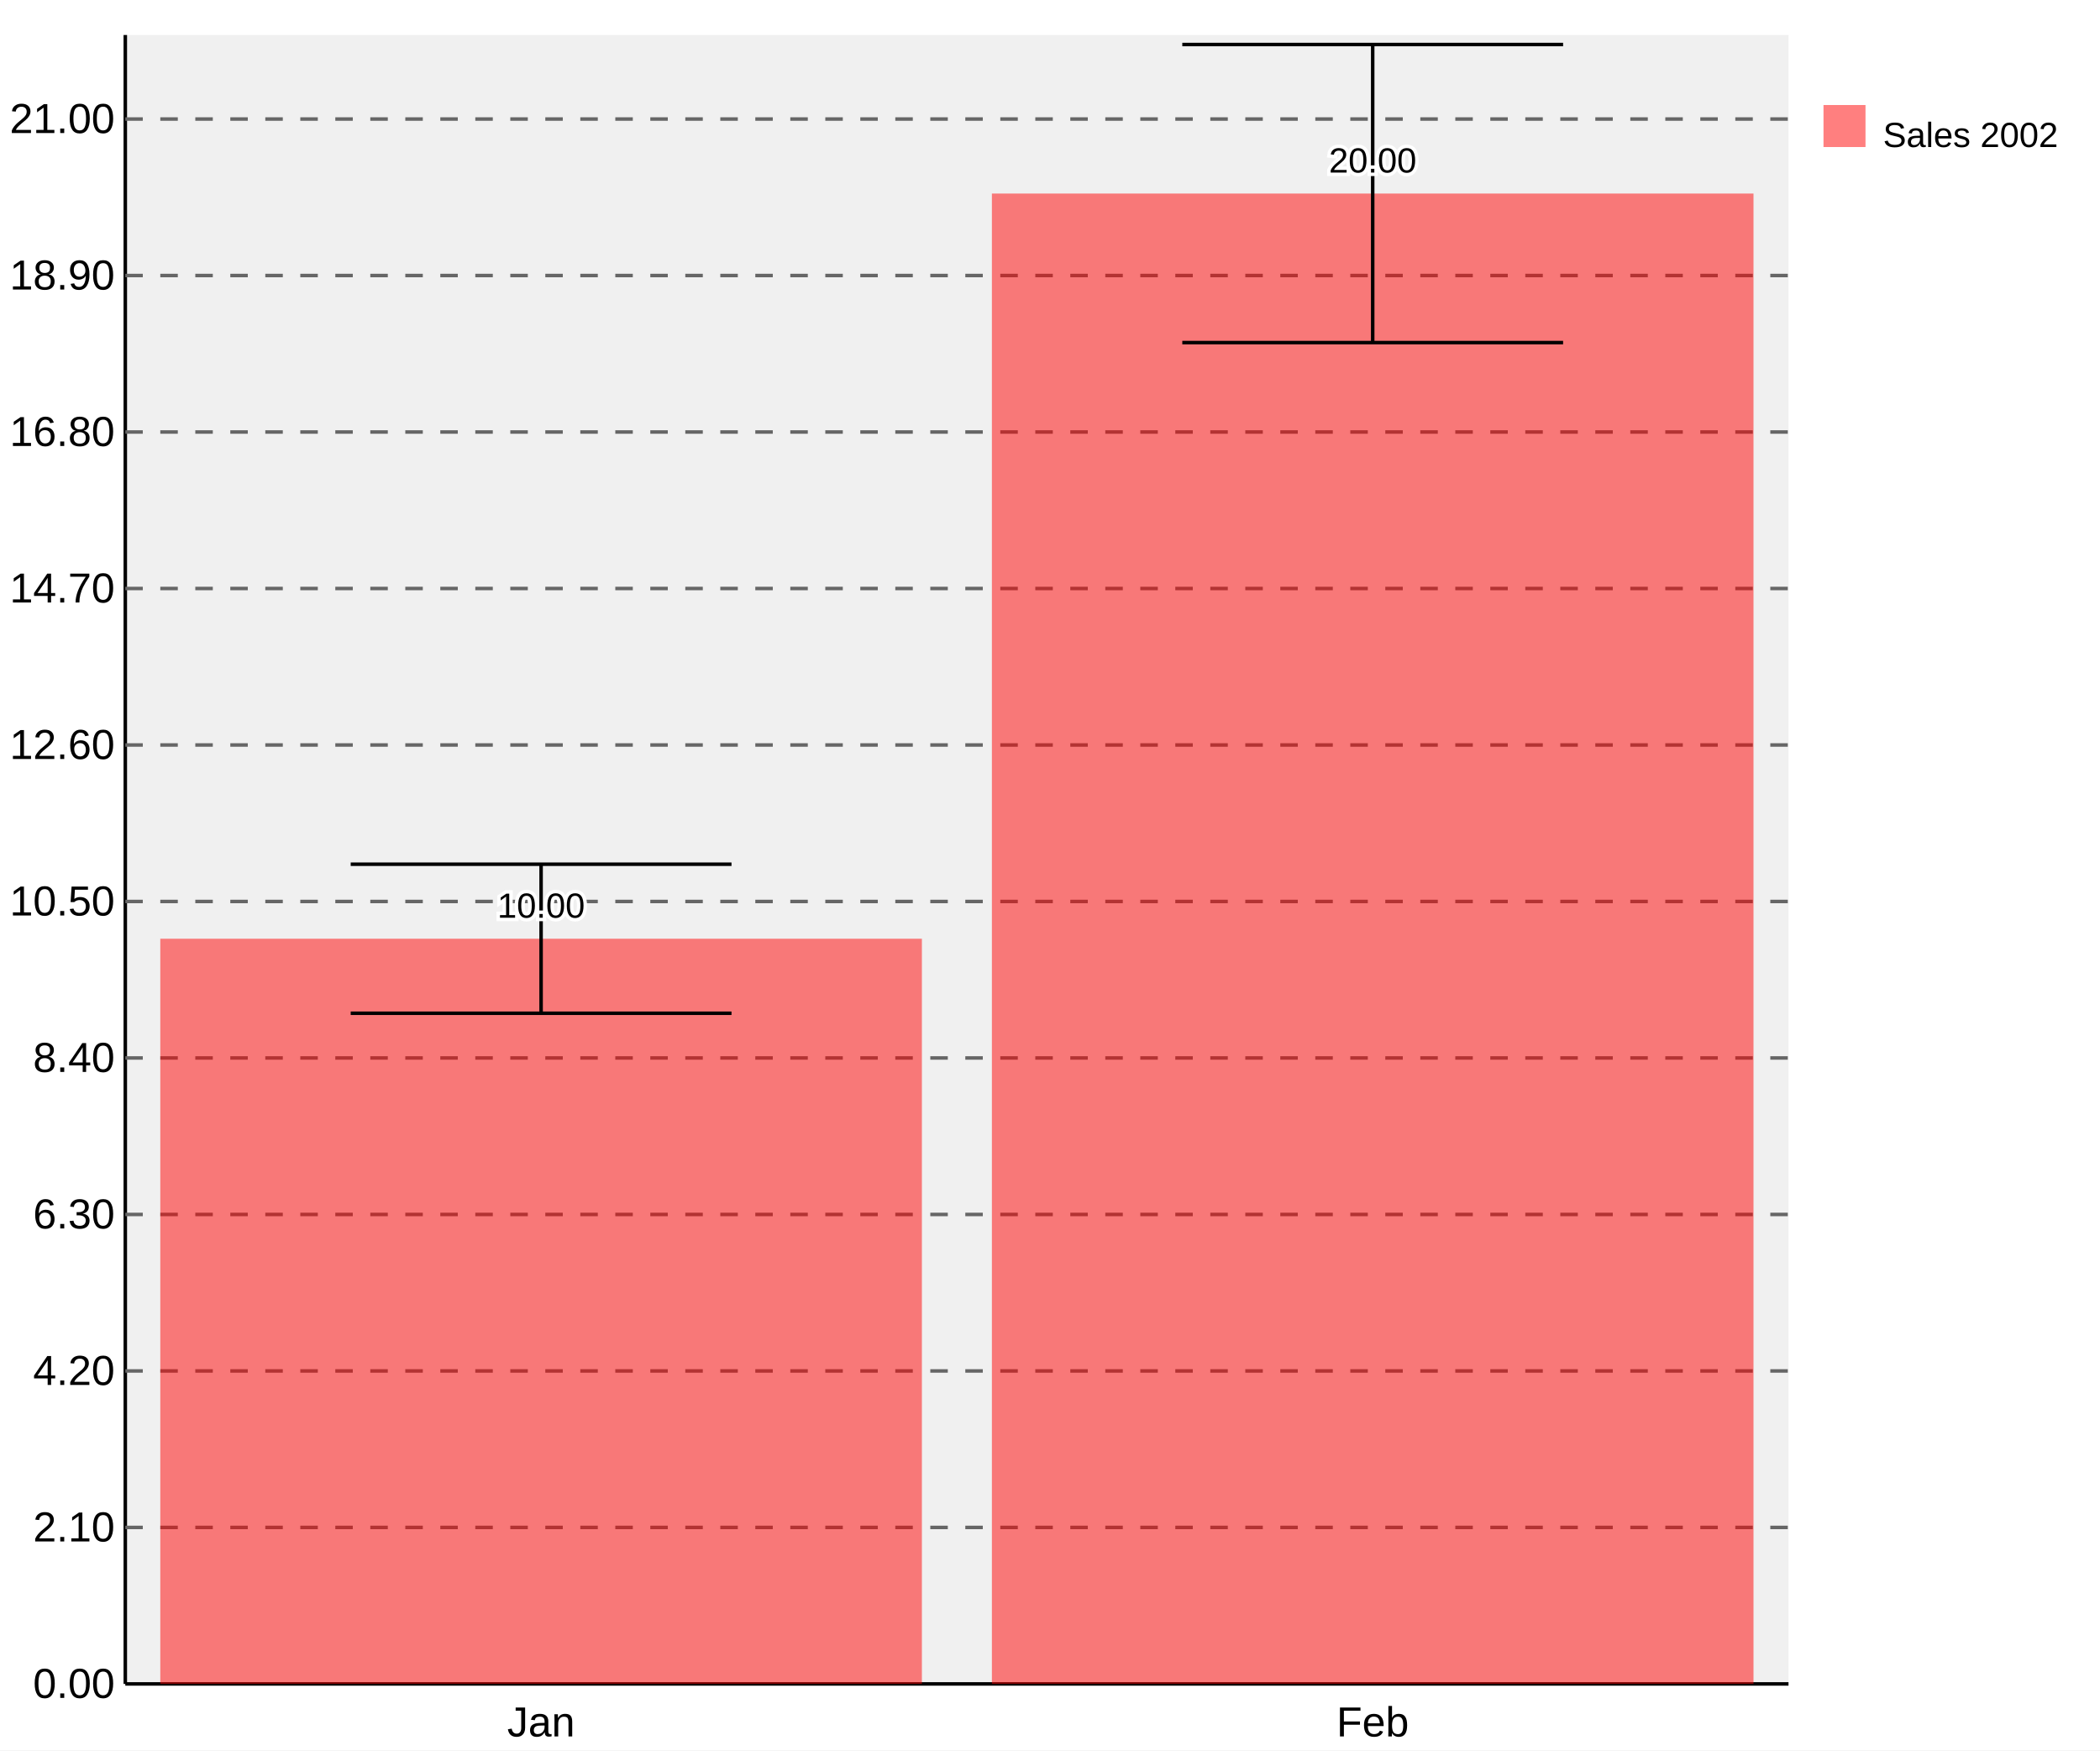
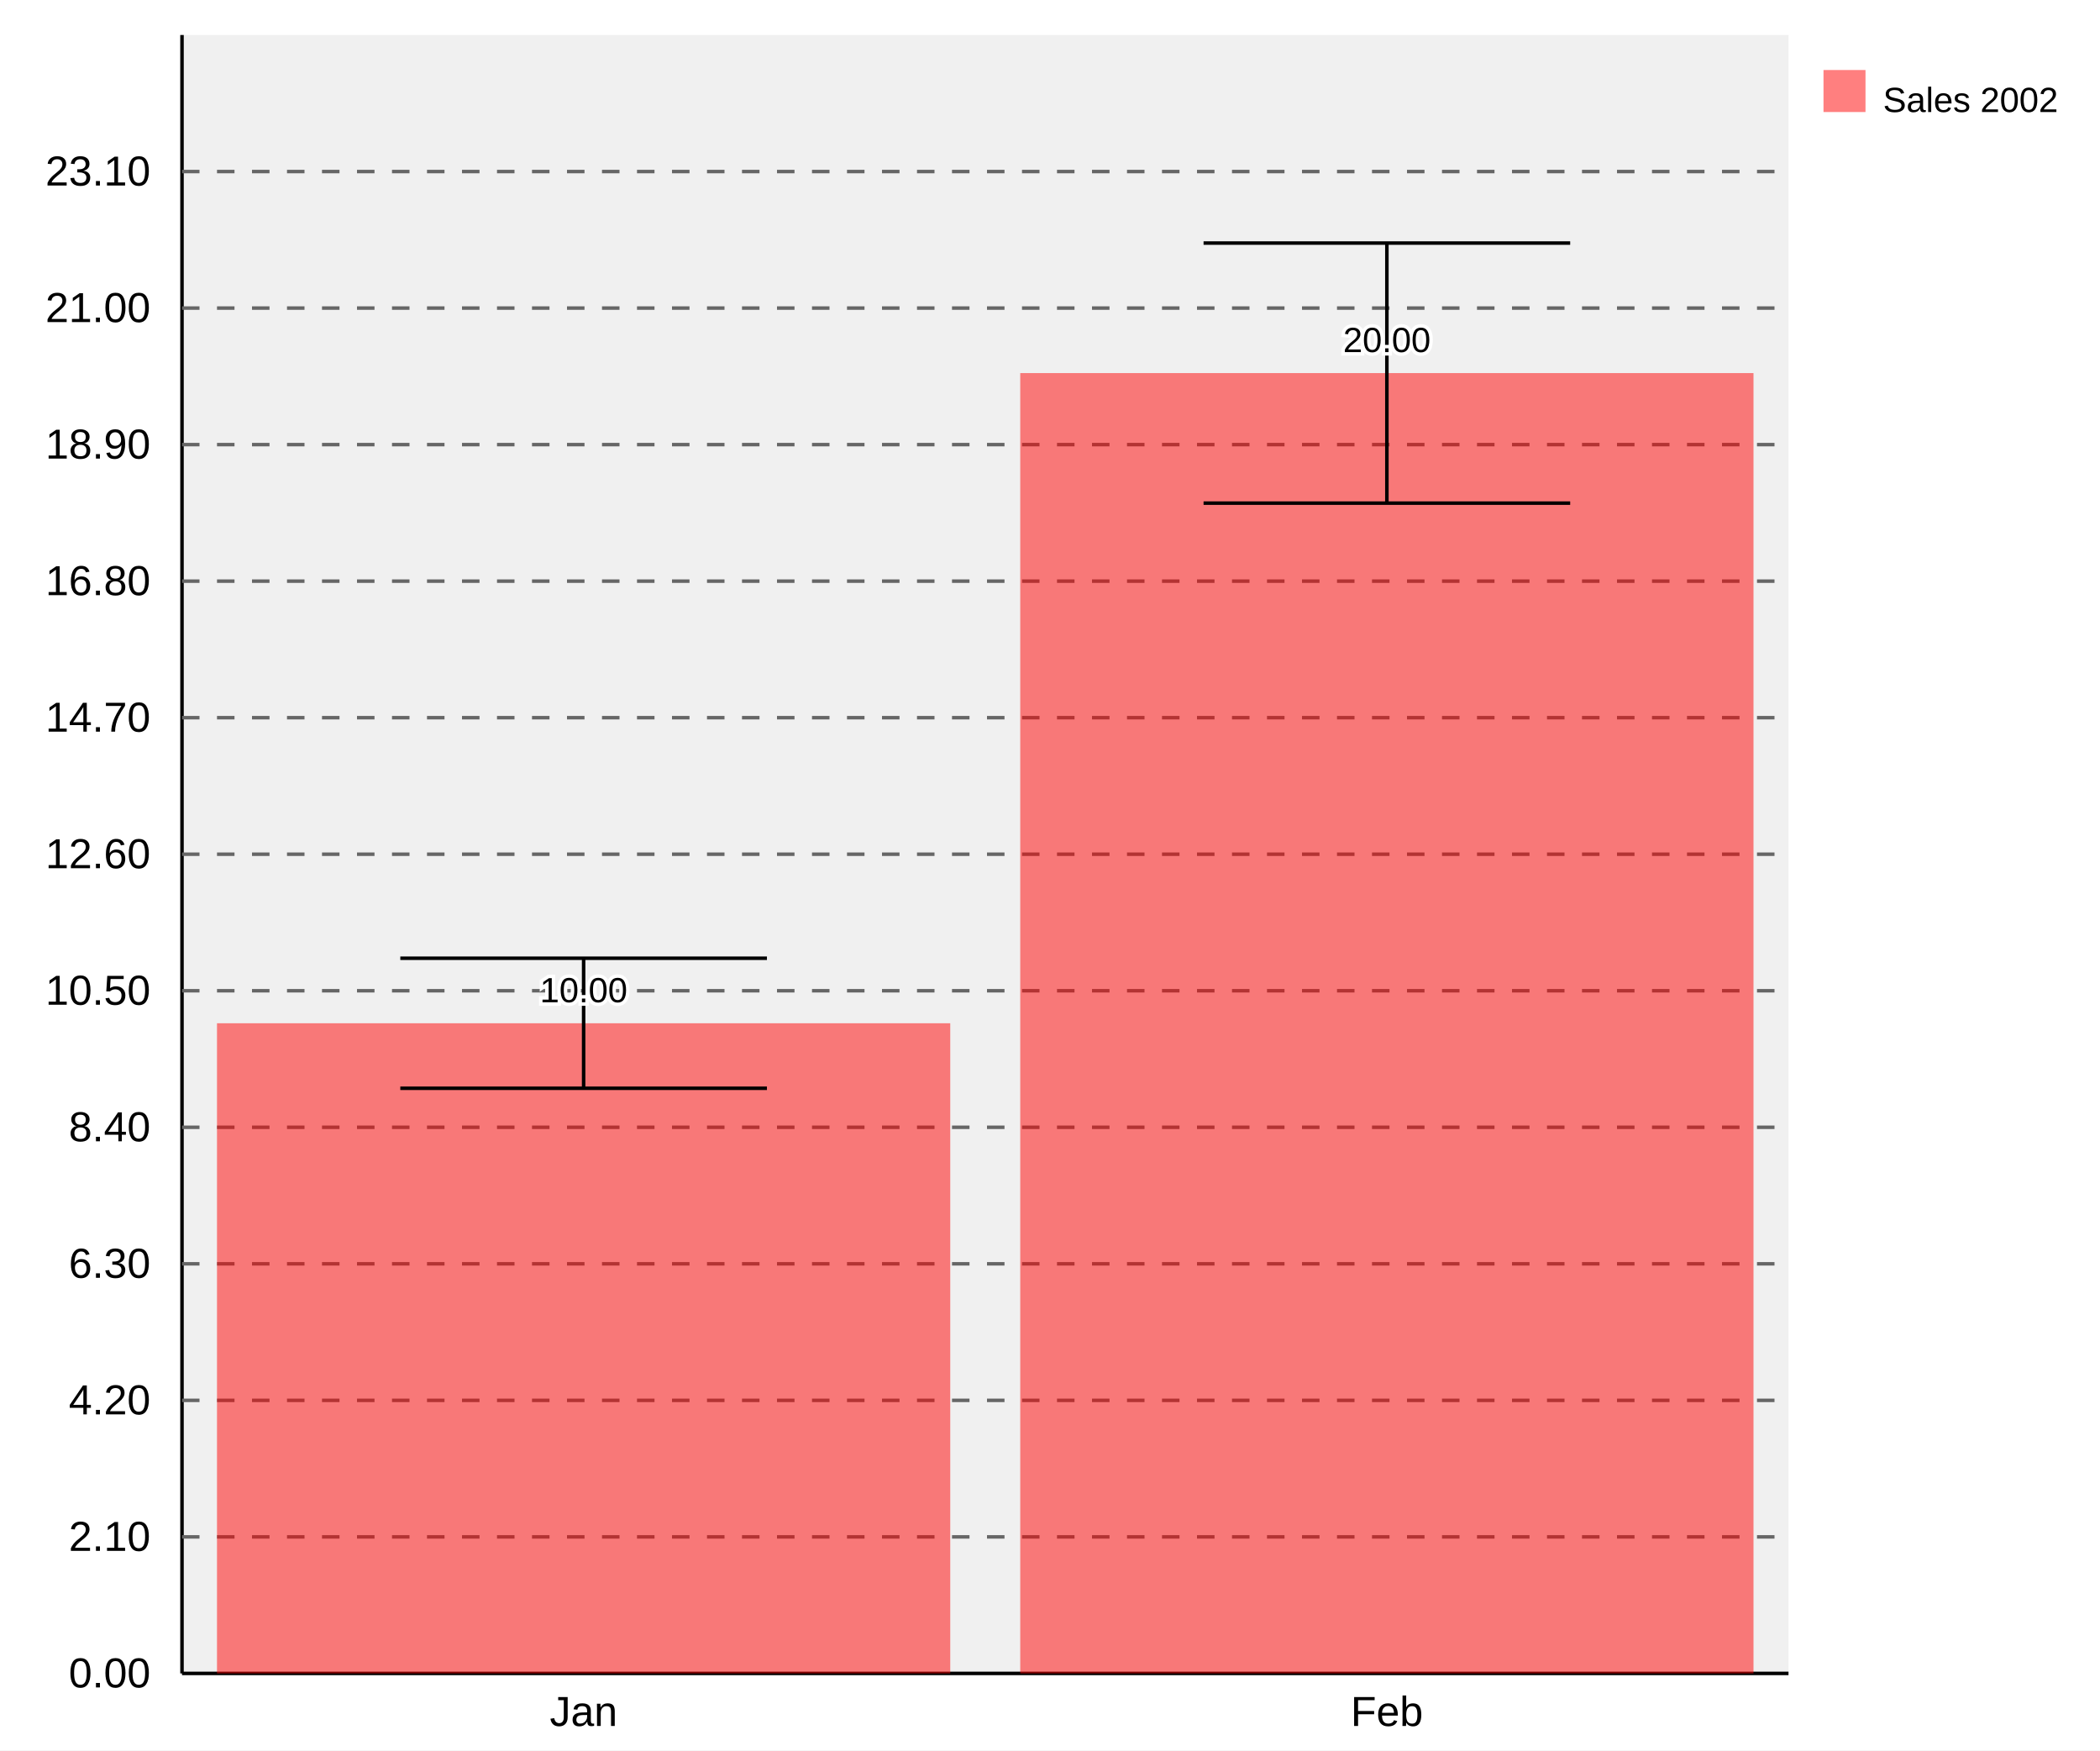
- <svg xmlns="http://www.w3.org/2000/svg" viewBox="0 0 600 500" width="600" height="500">
+ <svg xmlns="http://www.w3.org/2000/svg" xmlns:xlink="http://www.w3.org/1999/xlink" width="600" height="500" viewBox="0 0 600 500">
  <defs>
    <style type="text/css">
/* Copy from here for external style sheet */
.svgBackground{
  fill:#ffffff;
}
.graphBackground{
  fill:#f0f0f0;
}

/* graphs titles */
.mainTitle{
  text-anchor: middle;
  fill: #000000;
  font-size: 16px;
  font-family: "Arial", sans-serif;
  font-weight: normal;
}
.subTitle{
  text-anchor: middle;
  fill: #999999;
  font-size: 14px;
  font-family: "Arial", sans-serif;
  font-weight: normal;
}

.axis{
  stroke: #000000;
  stroke-width: 1px;
}

.guideLines{
  stroke: #666666;
  stroke-width: 1px;
  stroke-dasharray: 5 5;
}

.xAxisLabels{
  text-anchor: middle;
  fill: #000000;
  font-size: 12px;
  font-family: "Arial", sans-serif;
  font-weight: normal;
}

.yAxisLabels{
  text-anchor: end;
  fill: #000000;
  font-size: 12px;
  font-family: "Arial", sans-serif;
  font-weight: normal;
}

.xAxisTitle{
  text-anchor: middle;
  fill: #ff0000;
  font-size: 14px;
  font-family: "Arial", sans-serif;
  font-weight: normal;
}

.yAxisTitle{
  fill: #ff0000;
  text-anchor: middle;
  font-size: 14px;
  font-family: "Arial", sans-serif;
  font-weight: normal;
}

- .dataPointLabel{
+ .dataPointLabel, .dataPointLabelBackground, .dataPointPopup, .dataPointPopupMask{
  fill: #000000;
  text-anchor:middle;
  font-size: 10px;
  font-family: "Arial", sans-serif;
  font-weight: normal;
+ }
+ 
+ .dataPointLabelBackground{
+   stroke: #ffffff;
+   stroke-width: 2;
+ }
+ 
+ .dataPointPopupMask{
+   stroke: white;
+   stroke-width: 7;
+ }
+ 
+ .dataPointPopup{
+   fill: black;
+   stroke-width: 2;
}

.staggerGuideLine{
  fill: none;
  stroke: #000000;
-   stroke-width: 0.5px;  
+   stroke-width: 0.5px;
}

/* default fill styles for multiple datasets (probably only use a single dataset on this graph though) */
.key1,.fill1{
	fill: #ff0000;
	fill-opacity: 0.5;
	stroke: none;
- 	stroke-width: 0.5px;	
+ 	stroke-width: 0.5px;
}
.key2,.fill2{
	fill: #0000ff;
	fill-opacity: 0.5;
	stroke: none;
- 	stroke-width: 1px;	
+ 	stroke-width: 1px;
}
.key3,.fill3{
	fill: #00ff00;
	fill-opacity: 0.5;
	stroke: none;
- 	stroke-width: 1px;	
+ 	stroke-width: 1px;
}
.key4,.fill4{
	fill: #ffcc00;
	fill-opacity: 0.5;
	stroke: none;
- 	stroke-width: 1px;	
+ 	stroke-width: 1px;
}
.key5,.fill5{
	fill: #00ccff;
	fill-opacity: 0.5;
	stroke: none;
- 	stroke-width: 1px;	
+ 	stroke-width: 1px;
}
.key6,.fill6{
	fill: #ff00ff;
	fill-opacity: 0.5;
	stroke: none;
- 	stroke-width: 1px;	
+ 	stroke-width: 1px;
}
.key7,.fill7{
	fill: #00ffff;
	fill-opacity: 0.5;
	stroke: none;
- 	stroke-width: 1px;	
+ 	stroke-width: 1px;
}
.key8,.fill8{
	fill: #ffff00;
	fill-opacity: 0.5;
	stroke: none;
- 	stroke-width: 1px;	
+ 	stroke-width: 1px;
}
.key9,.fill9{
	fill: #cc6666;
	fill-opacity: 0.5;
	stroke: none;
- 	stroke-width: 1px;	
+ 	stroke-width: 1px;
}
.key10,.fill10{
	fill: #663399;
	fill-opacity: 0.5;
	stroke: none;
- 	stroke-width: 1px;	
+ 	stroke-width: 1px;
}
.key11,.fill11{
	fill: #339900;
	fill-opacity: 0.5;
	stroke: none;
- 	stroke-width: 1px;	
+ 	stroke-width: 1px;
}
.key12,.fill12{
	fill: #9966FF;
	fill-opacity: 0.5;
	stroke: none;
- 	stroke-width: 1px;	
+ 	stroke-width: 1px;
}


.keyText{
  fill: #000000;
  text-anchor:start;
  font-size: 10px;
  font-family: "Arial", sans-serif;
  font-weight: normal;
}
/* End copy for external style sheet */

</style>
  </defs>
-   <rect x="0" y="0" class="svgBackground" width="600" height="500" />
-   <g transform="translate( 35.8 10 )">
-     <rect x="0" y="0" class="graphBackground" width="475.2" height="471" />
-     <path d="M 0 0 v471" class="axis" id="xAxis" />
-     <path d="M 0 471 h475.2" class="axis" id="yAxis" />
-     <text y="486" x="118.8" class="xAxisLabels" style="text-anchor: middle">
- Jan
- </text>
-     <text y="486" x="356.4" class="xAxisLabels" style="text-anchor: middle">
- Feb
- </text>
-     <text x="-3" y="475.0" class="yAxisLabels" style="text-anchor: end">
- 0.00
- </text>
-     <text x="-3" y="430.3" class="yAxisLabels" style="text-anchor: end">
- 2.10
- </text>
-     <path d="M0 426.3 h475.2" class="guideLines" />
-     <text x="-3" y="385.6" class="yAxisLabels" style="text-anchor: end">
- 4.20
- </text>
-     <path d="M0 381.6 h475.2" class="guideLines" />
-     <text x="-3" y="340.9" class="yAxisLabels" style="text-anchor: end">
- 6.30
- </text>
-     <path d="M0 336.9 h475.2" class="guideLines" />
-     <text x="-3" y="296.2" class="yAxisLabels" style="text-anchor: end">
- 8.40
- </text>
-     <path d="M0 292.2 h475.2" class="guideLines" />
-     <text x="-3" y="251.5" class="yAxisLabels" style="text-anchor: end">
- 10.50
- </text>
-     <path d="M0 247.5 h475.2" class="guideLines" />
-     <text x="-3" y="206.8" class="yAxisLabels" style="text-anchor: end">
- 12.60
- </text>
-     <path d="M0 202.8 h475.2" class="guideLines" />
-     <text x="-3" y="162.1" class="yAxisLabels" style="text-anchor: end">
- 14.70
- </text>
-     <path d="M0 158.1 h475.2" class="guideLines" />
-     <text x="-3" y="117.4" class="yAxisLabels" style="text-anchor: end">
- 16.80
- </text>
-     <path d="M0 113.4 h475.2" class="guideLines" />
-     <text x="-3" y="72.7" class="yAxisLabels" style="text-anchor: end">
- 18.90
- </text>
-     <path d="M0 68.7 h475.2" class="guideLines" />
-     <text x="-3" y="28.0" class="yAxisLabels" style="text-anchor: end">
- 21.00
- </text>
-     <path d="M0 24.0 h475.2" class="guideLines" />
-     <rect x="10.0" y="258.143" class="fill1" width="217.6" height="212.857" />
-     <line x1="118.8" x2="118.8" style="stroke:rgb(0,0,0);stroke-width:1" y1="279.429" y2="236.857" />
-     <line x1="64.4" x2="173.2" style="stroke:rgb(0,0,0);stroke-width:1" y1="279.429" y2="279.429" />
-     <line x1="64.4" x2="173.2" style="stroke:rgb(0,0,0);stroke-width:1" y1="236.857" y2="236.857" />
-     <rect x="247.6" y="45.286" class="fill1" width="217.6" height="425.714" />
-     <line x1="356.4" x2="356.4" style="stroke:rgb(0,0,0);stroke-width:1" y1="87.857" y2="2.714" />
-     <line x1="302.0" x2="410.8" style="stroke:rgb(0,0,0);stroke-width:1" y1="87.857" y2="87.857" />
-     <line x1="302.0" x2="410.8" style="stroke:rgb(0,0,0);stroke-width:1" y1="2.714" y2="2.714" />
+   <rect width="600" height="500" x="0" y="0" class="svgBackground" />
+   <g transform="translate( 52.0 10 )">
+     <rect x="0" y="0" width="459.0" height="468" class="graphBackground" />
+     <path d="M 0 468 h459.0" class="axis" id="yAxis" />
+     <path d="M 0.0 0 v468" class="axis" id="xAxis" />
+     <text class="xAxisLabels" x="114.75" y="483" style="text-anchor: middle">Jan</text>
+     <text class="xAxisLabels" x="344.25" y="483" style="text-anchor: middle">Feb</text>
+     <text x="3" y="472.0" class="yAxisLabels" style="text-anchor: end" transform="translate( -12 0 ) rotate( 0 3 472.0 ) ">0.00</text>
+     <text x="3" y="433.0" class="yAxisLabels" style="text-anchor: end" transform="translate( -12 0 ) rotate( 0 3 433.0 ) ">2.10</text>
+     <path d="M0 429.0 h459.0" class="guideLines" />
+     <text x="3" y="394.0" class="yAxisLabels" style="text-anchor: end" transform="translate( -12 0 ) rotate( 0 3 394.0 ) ">4.20</text>
+     <path d="M0 390.0 h459.0" class="guideLines" />
+     <text x="3" y="355.0" class="yAxisLabels" style="text-anchor: end" transform="translate( -12 0 ) rotate( 0 3 355.0 ) ">6.30</text>
+     <path d="M0 351.0 h459.0" class="guideLines" />
+     <text x="3" y="316.0" class="yAxisLabels" style="text-anchor: end" transform="translate( -12 0 ) rotate( 0 3 316.0 ) ">8.40</text>
+     <path d="M0 312.0 h459.0" class="guideLines" />
+     <text x="3" y="277.0" class="yAxisLabels" style="text-anchor: end" transform="translate( -12 0 ) rotate( 0 3 277.0 ) ">10.50</text>
+     <path d="M0 273.0 h459.0" class="guideLines" />
+     <text x="3" y="238.0" class="yAxisLabels" style="text-anchor: end" transform="translate( -12 0 ) rotate( 0 3 238.0 ) ">12.60</text>
+     <path d="M0 234.0 h459.0" class="guideLines" />
+     <text x="3" y="199.0" class="yAxisLabels" style="text-anchor: end" transform="translate( -12 0 ) rotate( 0 3 199.0 ) ">14.70</text>
+     <path d="M0 195.0 h459.0" class="guideLines" />
+     <text x="3" y="160.0" class="yAxisLabels" style="text-anchor: end" transform="translate( -12 0 ) rotate( 0 3 160.0 ) ">16.80</text>
+     <path d="M0 156.0 h459.0" class="guideLines" />
+     <text x="3" y="121.0" class="yAxisLabels" style="text-anchor: end" transform="translate( -12 0 ) rotate( 0 3 121.0 ) ">18.90</text>
+     <path d="M0 117.0 h459.0" class="guideLines" />
+     <text x="3" y="82.0" class="yAxisLabels" style="text-anchor: end" transform="translate( -12 0 ) rotate( 0 3 82.0 ) ">21.00</text>
+     <path d="M0 78.0 h459.0" class="guideLines" />
+     <text x="3" y="43.0" class="yAxisLabels" style="text-anchor: end" transform="translate( -12 0 ) rotate( 0 3 43.0 ) ">23.10</text>
+     <path d="M0 39.0 h459.0" class="guideLines" />
+     <rect x="10.0" y="282.286" width="209.5" height="185.714" class="fill1" />
+     <line x1="114.75" y1="300.857" x2="114.75" y2="263.714" style="stroke:rgb(0,0,0);stroke-width:1" />
+     <line x1="62.375" y1="300.857" x2="167.125" y2="300.857" style="stroke:rgb(0,0,0);stroke-width:1" />
+     <line x1="62.375" y1="263.714" x2="167.125" y2="263.714" style="stroke:rgb(0,0,0);stroke-width:1" />
+     <rect x="239.5" y="96.571" width="209.5" height="371.429" class="fill1" />
+     <line x1="344.25" y1="133.714" x2="344.25" y2="59.429" style="stroke:rgb(0,0,0);stroke-width:1" />
+     <line x1="291.875" y1="133.714" x2="396.625" y2="133.714" style="stroke:rgb(0,0,0);stroke-width:1" />
+     <line x1="291.875" y1="59.429" x2="396.625" y2="59.429" style="stroke:rgb(0,0,0);stroke-width:1" />
    <g>
-       <text x="118.8" y="252.143" class="dataPointLabel" style=" stroke: #fff; stroke-width: 2;">
- 10.00
- </text>
-       <text x="118.8" y="252.143" class="dataPointLabel">
- 10.00
- </text>
-       <text x="356.4" y="39.286" class="dataPointLabel" style=" stroke: #fff; stroke-width: 2;">
- 20.00
- </text>
-       <text x="356.4" y="39.286" class="dataPointLabel">
- 20.00
- </text>
+       <text x="114.75" y="276.286" class="dataPointLabelBackground">10.00</text>
+       <text x="114.75" y="276.286" class="dataPointLabel">10.00</text>
+       <a xlink:href="">
+         <circle cx="114.75" cy="282.286" r="10" style="opacity: 0" />
+       </a>
+       <text x="344.25" y="90.571" class="dataPointLabelBackground">20.00</text>
+       <text x="344.25" y="90.571" class="dataPointLabel">20.00</text>
+       <a xlink:href="">
+         <circle cx="344.25" cy="96.571" r="10" style="opacity: 0" />
+       </a>
    </g>
  </g>
-   <g transform="translate(521.0 30)">
-     <rect x="0" y="0" class="key1" width="12" height="12" />
-     <text x="17" y="12" class="keyText">
- Sales 2002
- </text>
+   <g transform="translate(521.0 20)">
+     <rect x="0" y="0" width="12" height="12" class="key1" />
+     <text x="17" y="12" class="keyText">Sales 2002</text>
  </g>
</svg>
